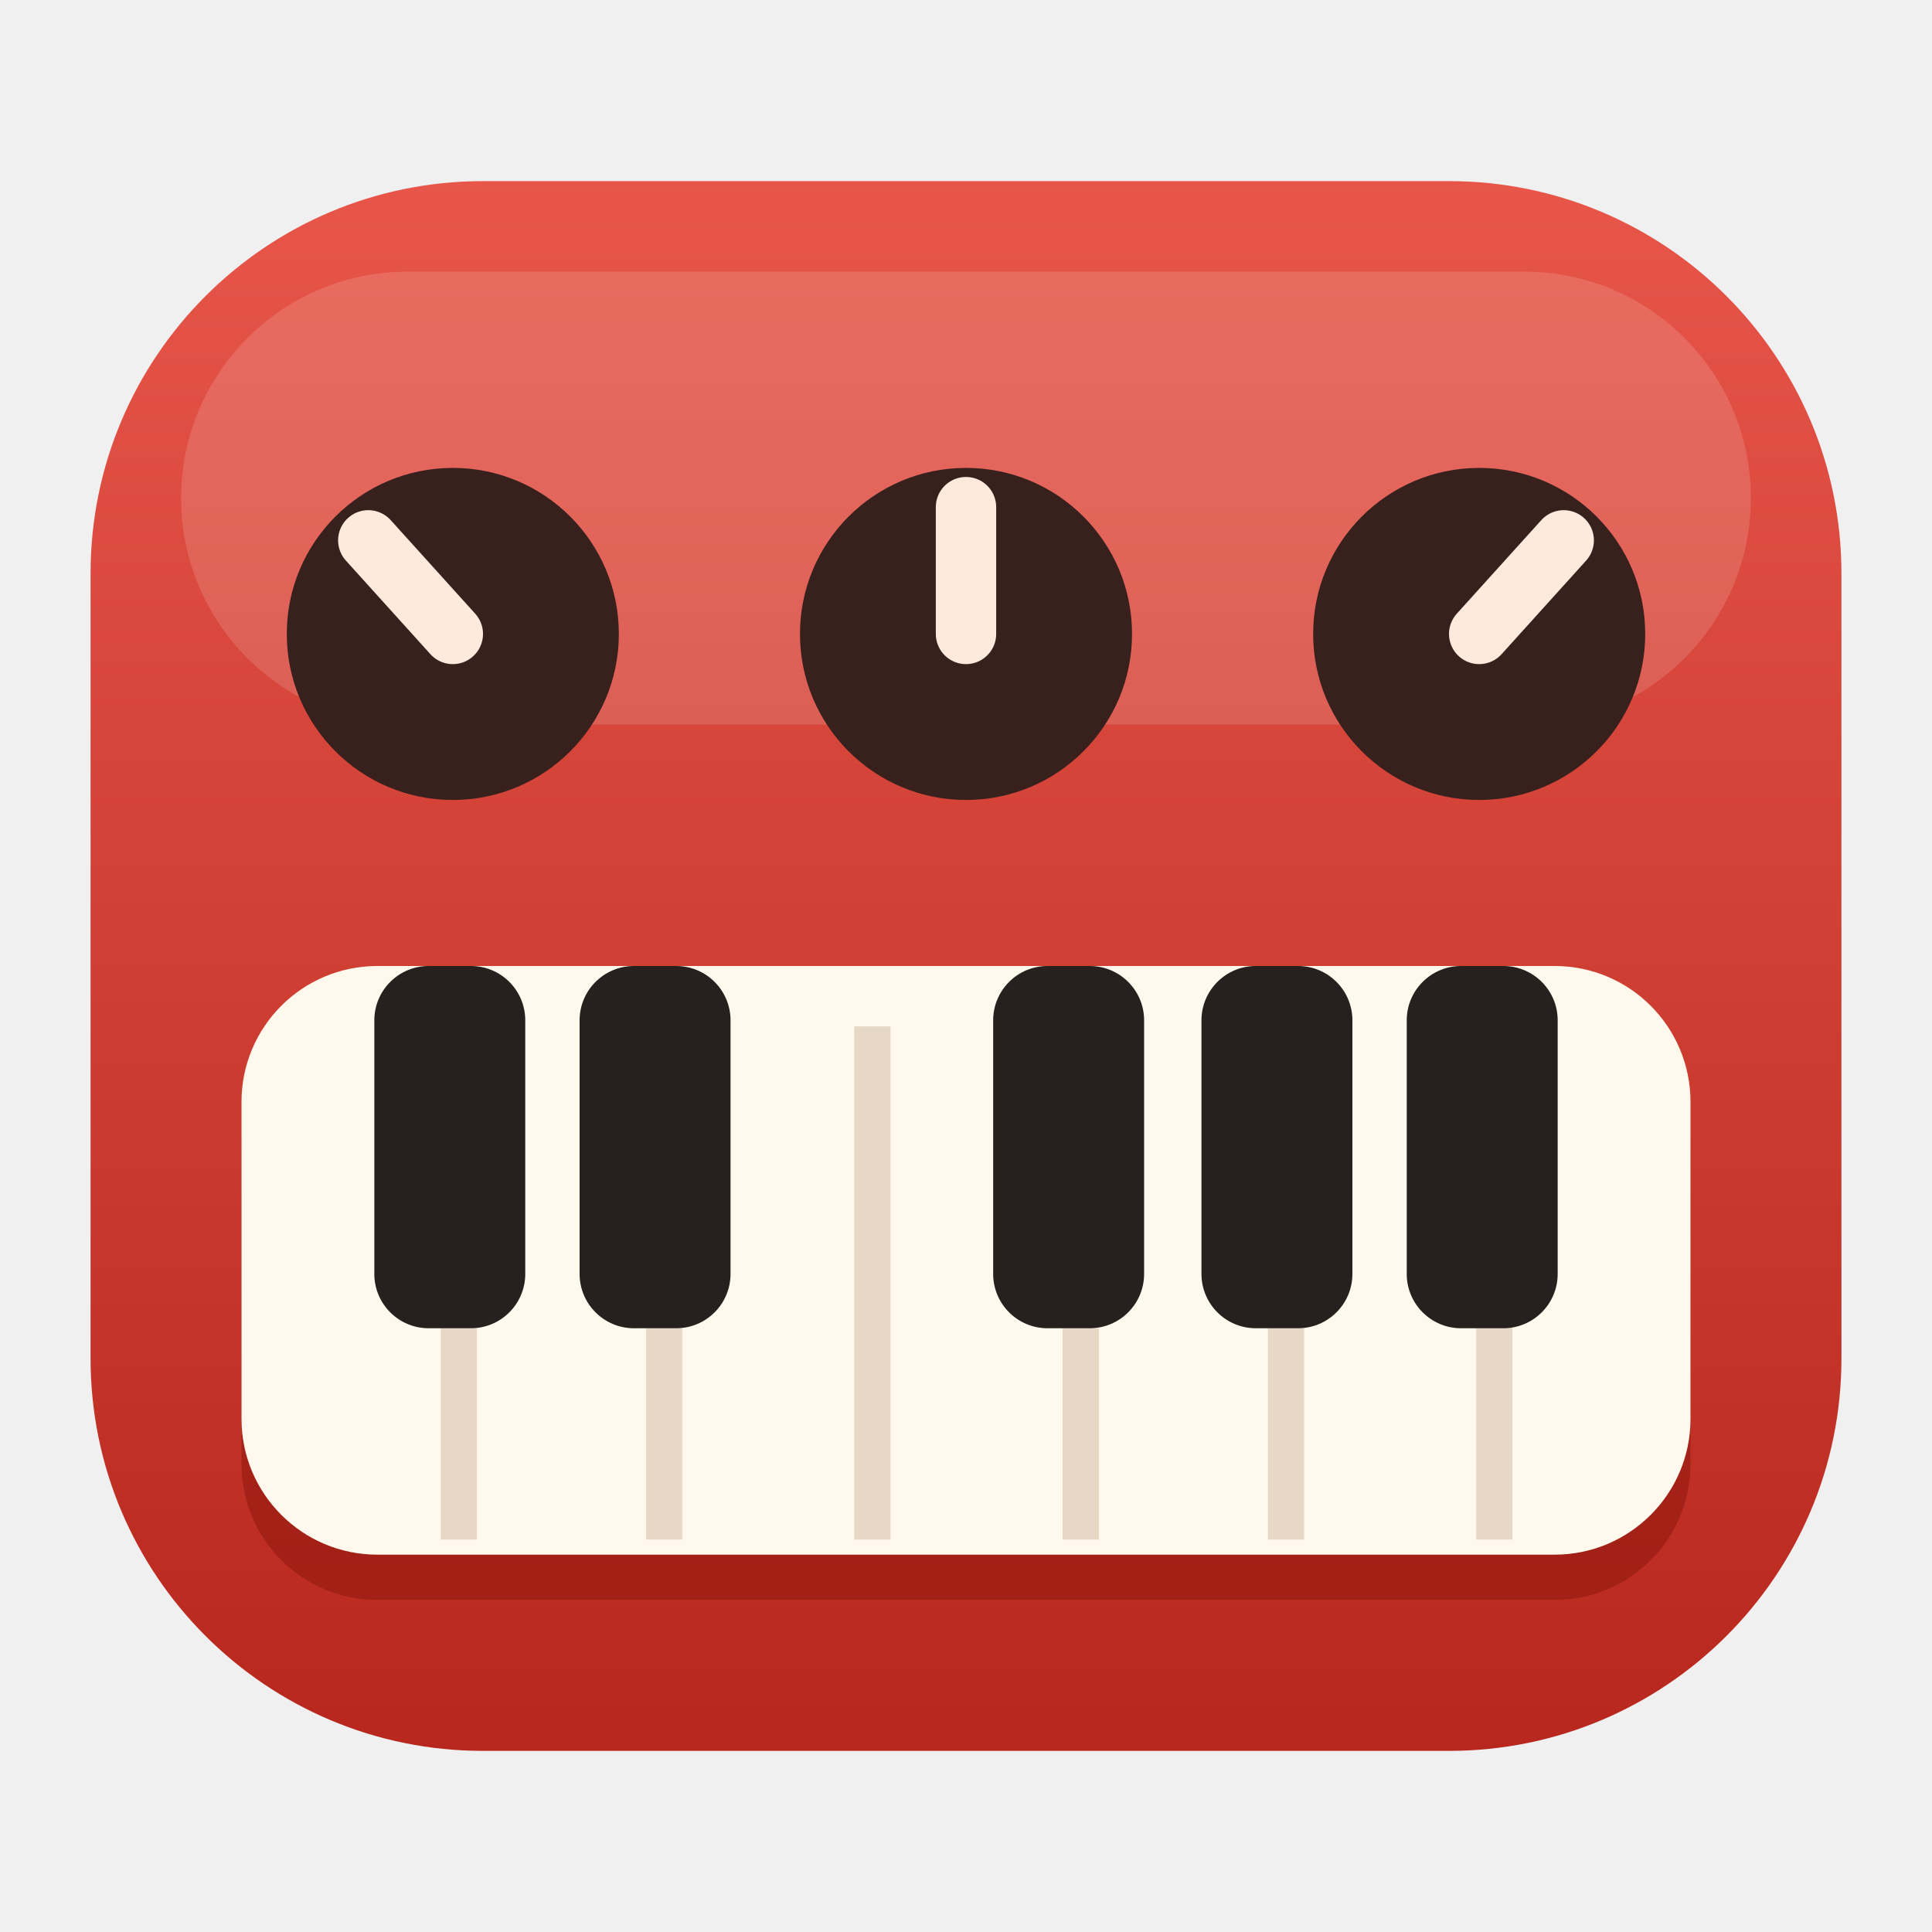
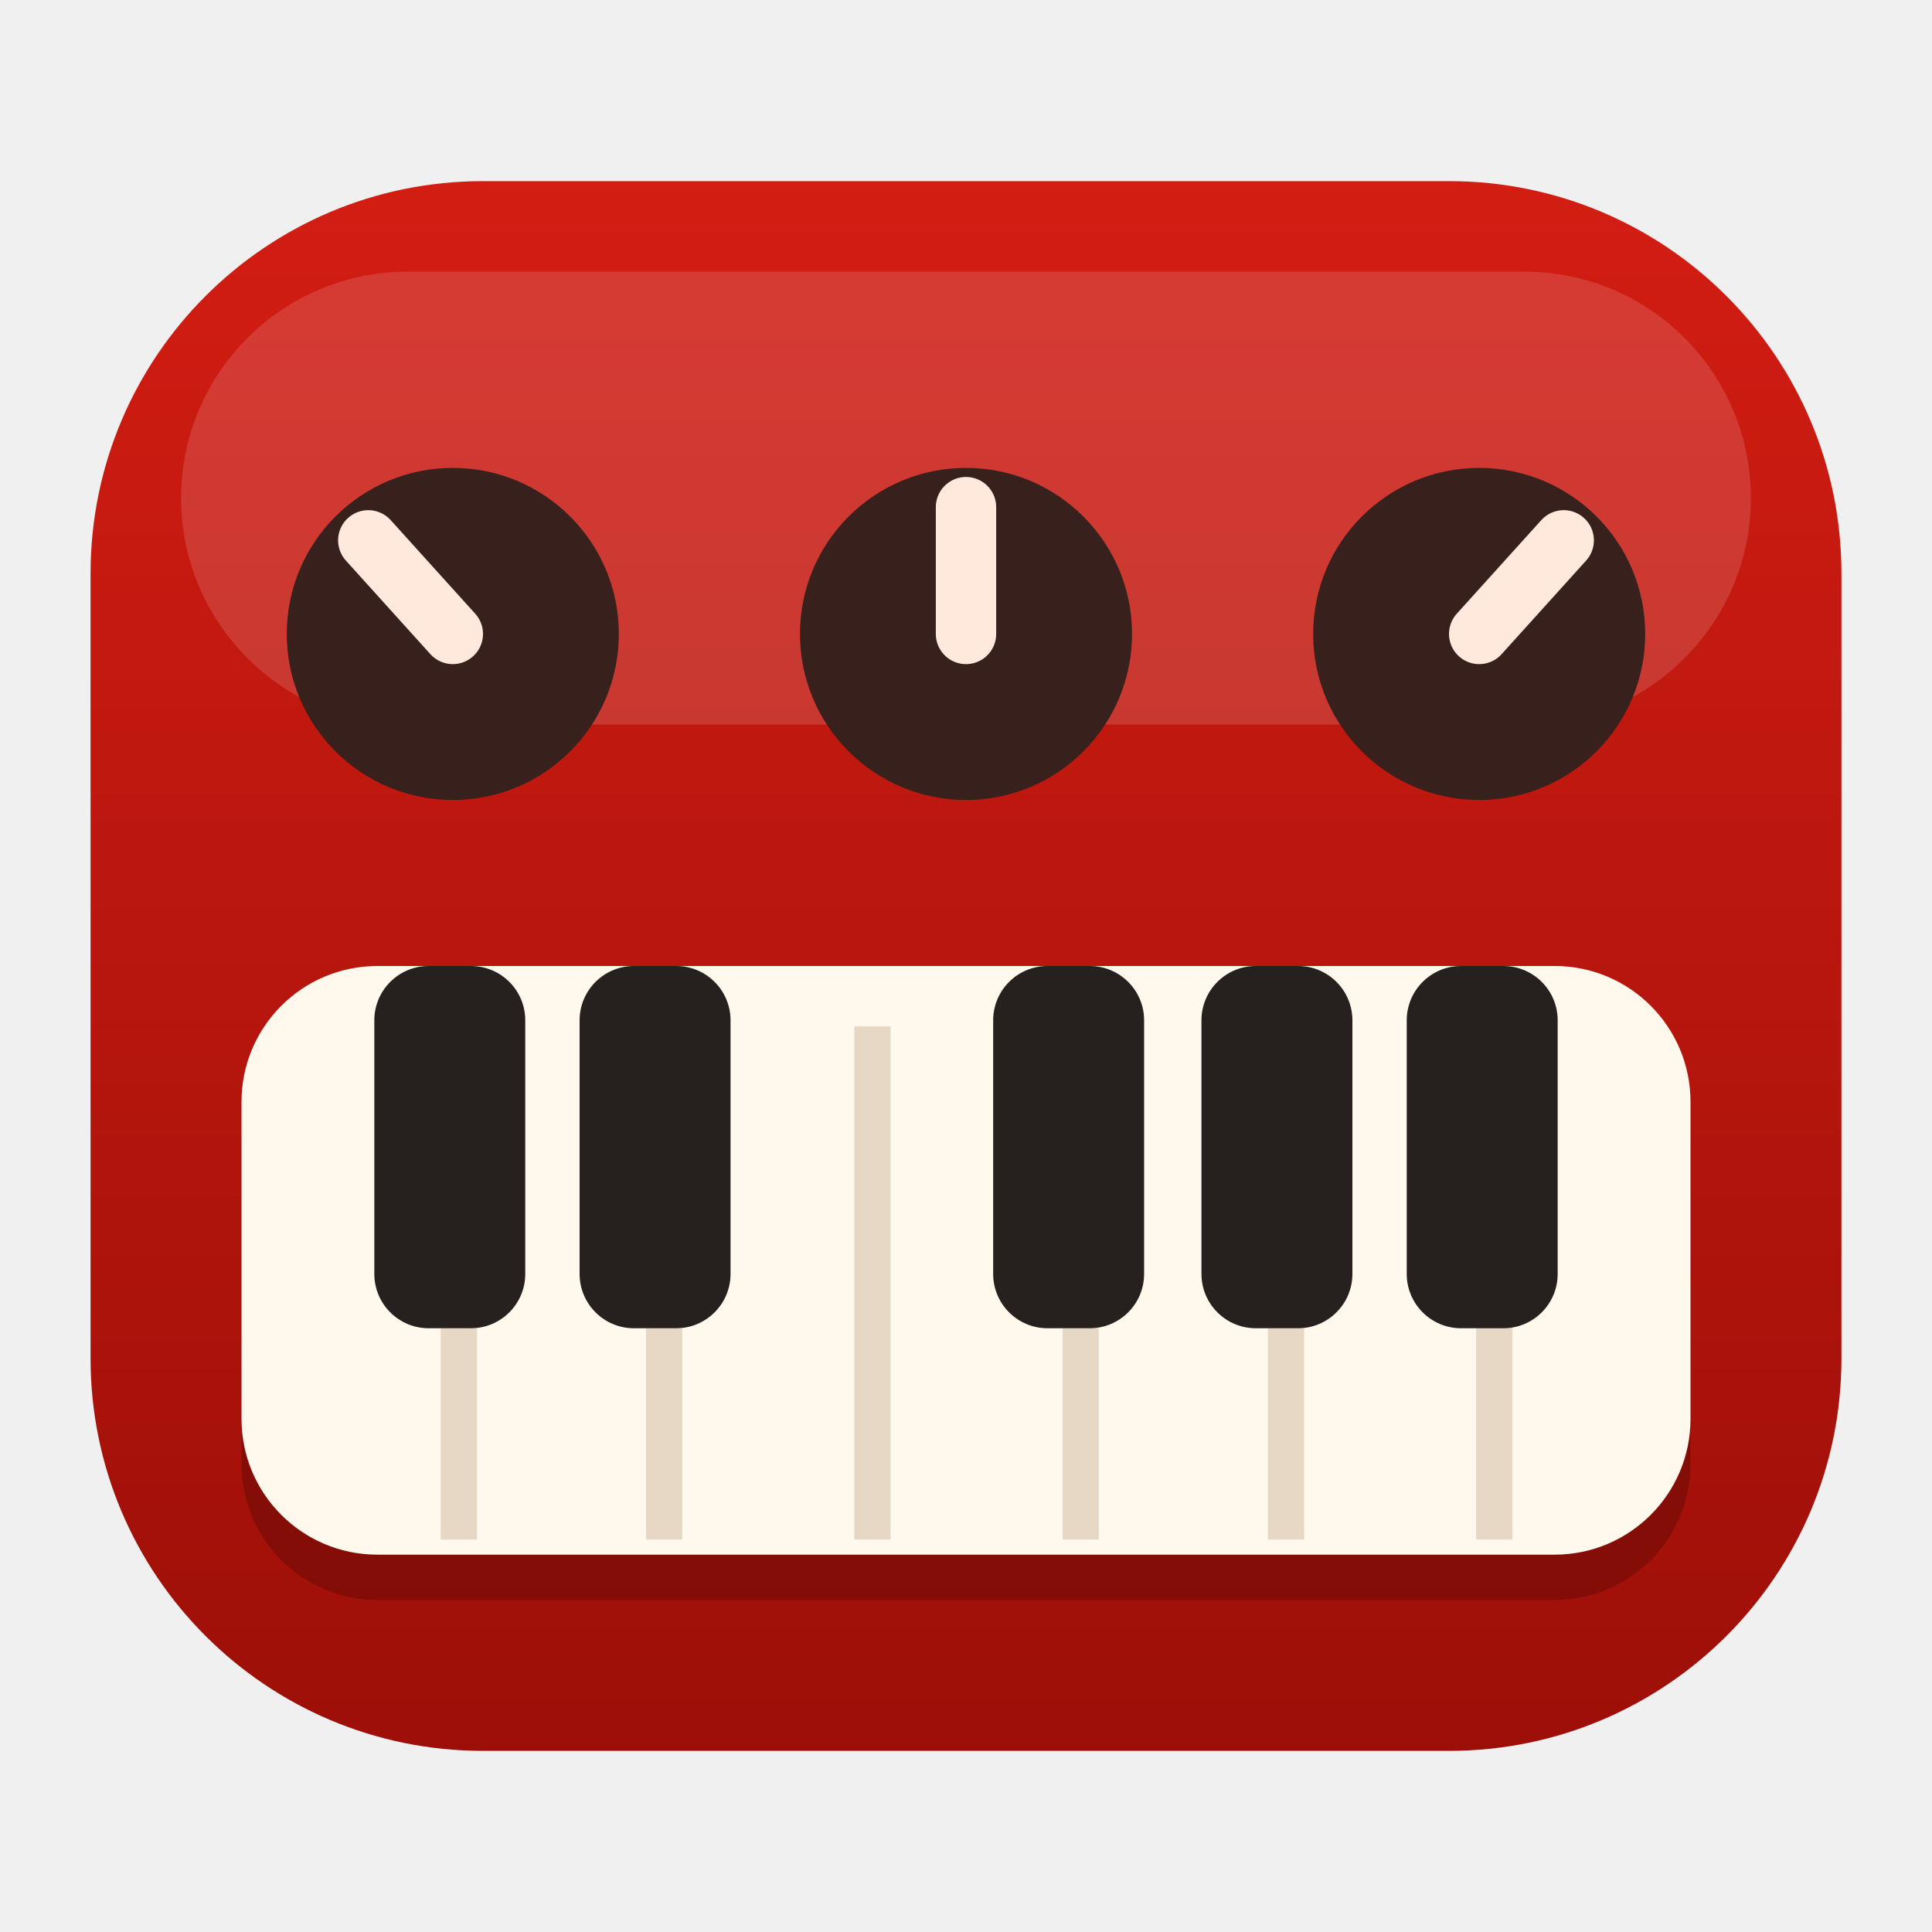
<svg xmlns="http://www.w3.org/2000/svg" viewBox="0 0 64 64">
  <defs>
    <linearGradient id="body" x1="0" y1="0" x2="0" y2="1">
-       <stop offset="0" stop-color="#e8564a" />
-       <stop offset="1" stop-color="#b7271d" />
+       <stop offset="0" stop-color="#d31d13" />
+       <stop offset="1" stop-color="#9c0f08" />
    </linearGradient>
  </defs>
  <rect x="3" y="6" width="58" height="52" rx="13" fill="url(#body)" />
  <rect x="6" y="9" width="52" height="15" rx="7.5" fill="#ffffff" opacity=".14" />
  <g fill="#38201d">
    <circle cx="15" cy="21" r="5.5" />
    <circle cx="32" cy="21" r="5.5" />
    <circle cx="49" cy="21" r="5.5" />
  </g>
  <g stroke="#ffe9dd" stroke-width="2" stroke-linecap="round">
    <line x1="15" y1="21" x2="12.2" y2="17.9" />
    <line x1="32" y1="21" x2="32" y2="16.8" />
    <line x1="49" y1="21" x2="51.8" y2="17.9" />
  </g>
-   <rect x="8" y="33.5" width="48" height="19.5" rx="4.5" fill="#8c150d" opacity=".55" />
+   <rect x="8" y="33.5" width="48" height="19.5" rx="4.5" fill="#6f0a05" opacity=".6" />
  <rect x="8" y="32" width="48" height="19.5" rx="4.5" fill="#fff8ec" />
  <g fill="#e6d8c4">
    <rect x="14.6" y="44" width="1.2" height="7" />
    <rect x="21.4" y="44" width="1.2" height="7" />
    <rect x="28.3" y="34" width="1.2" height="17" />
    <rect x="35.2" y="44" width="1.2" height="7" />
    <rect x="42" y="44" width="1.2" height="7" />
    <rect x="48.9" y="34" width="1.2" height="17" />
  </g>
  <g fill="#26201e">
    <rect x="12.4" y="32" width="5" height="12" rx="1.8" />
    <rect x="19.2" y="32" width="5" height="12" rx="1.8" />
    <rect x="32.9" y="32" width="5" height="12" rx="1.8" />
    <rect x="39.8" y="32" width="5" height="12" rx="1.8" />
    <rect x="46.6" y="32" width="5" height="12" rx="1.8" />
  </g>
</svg>
